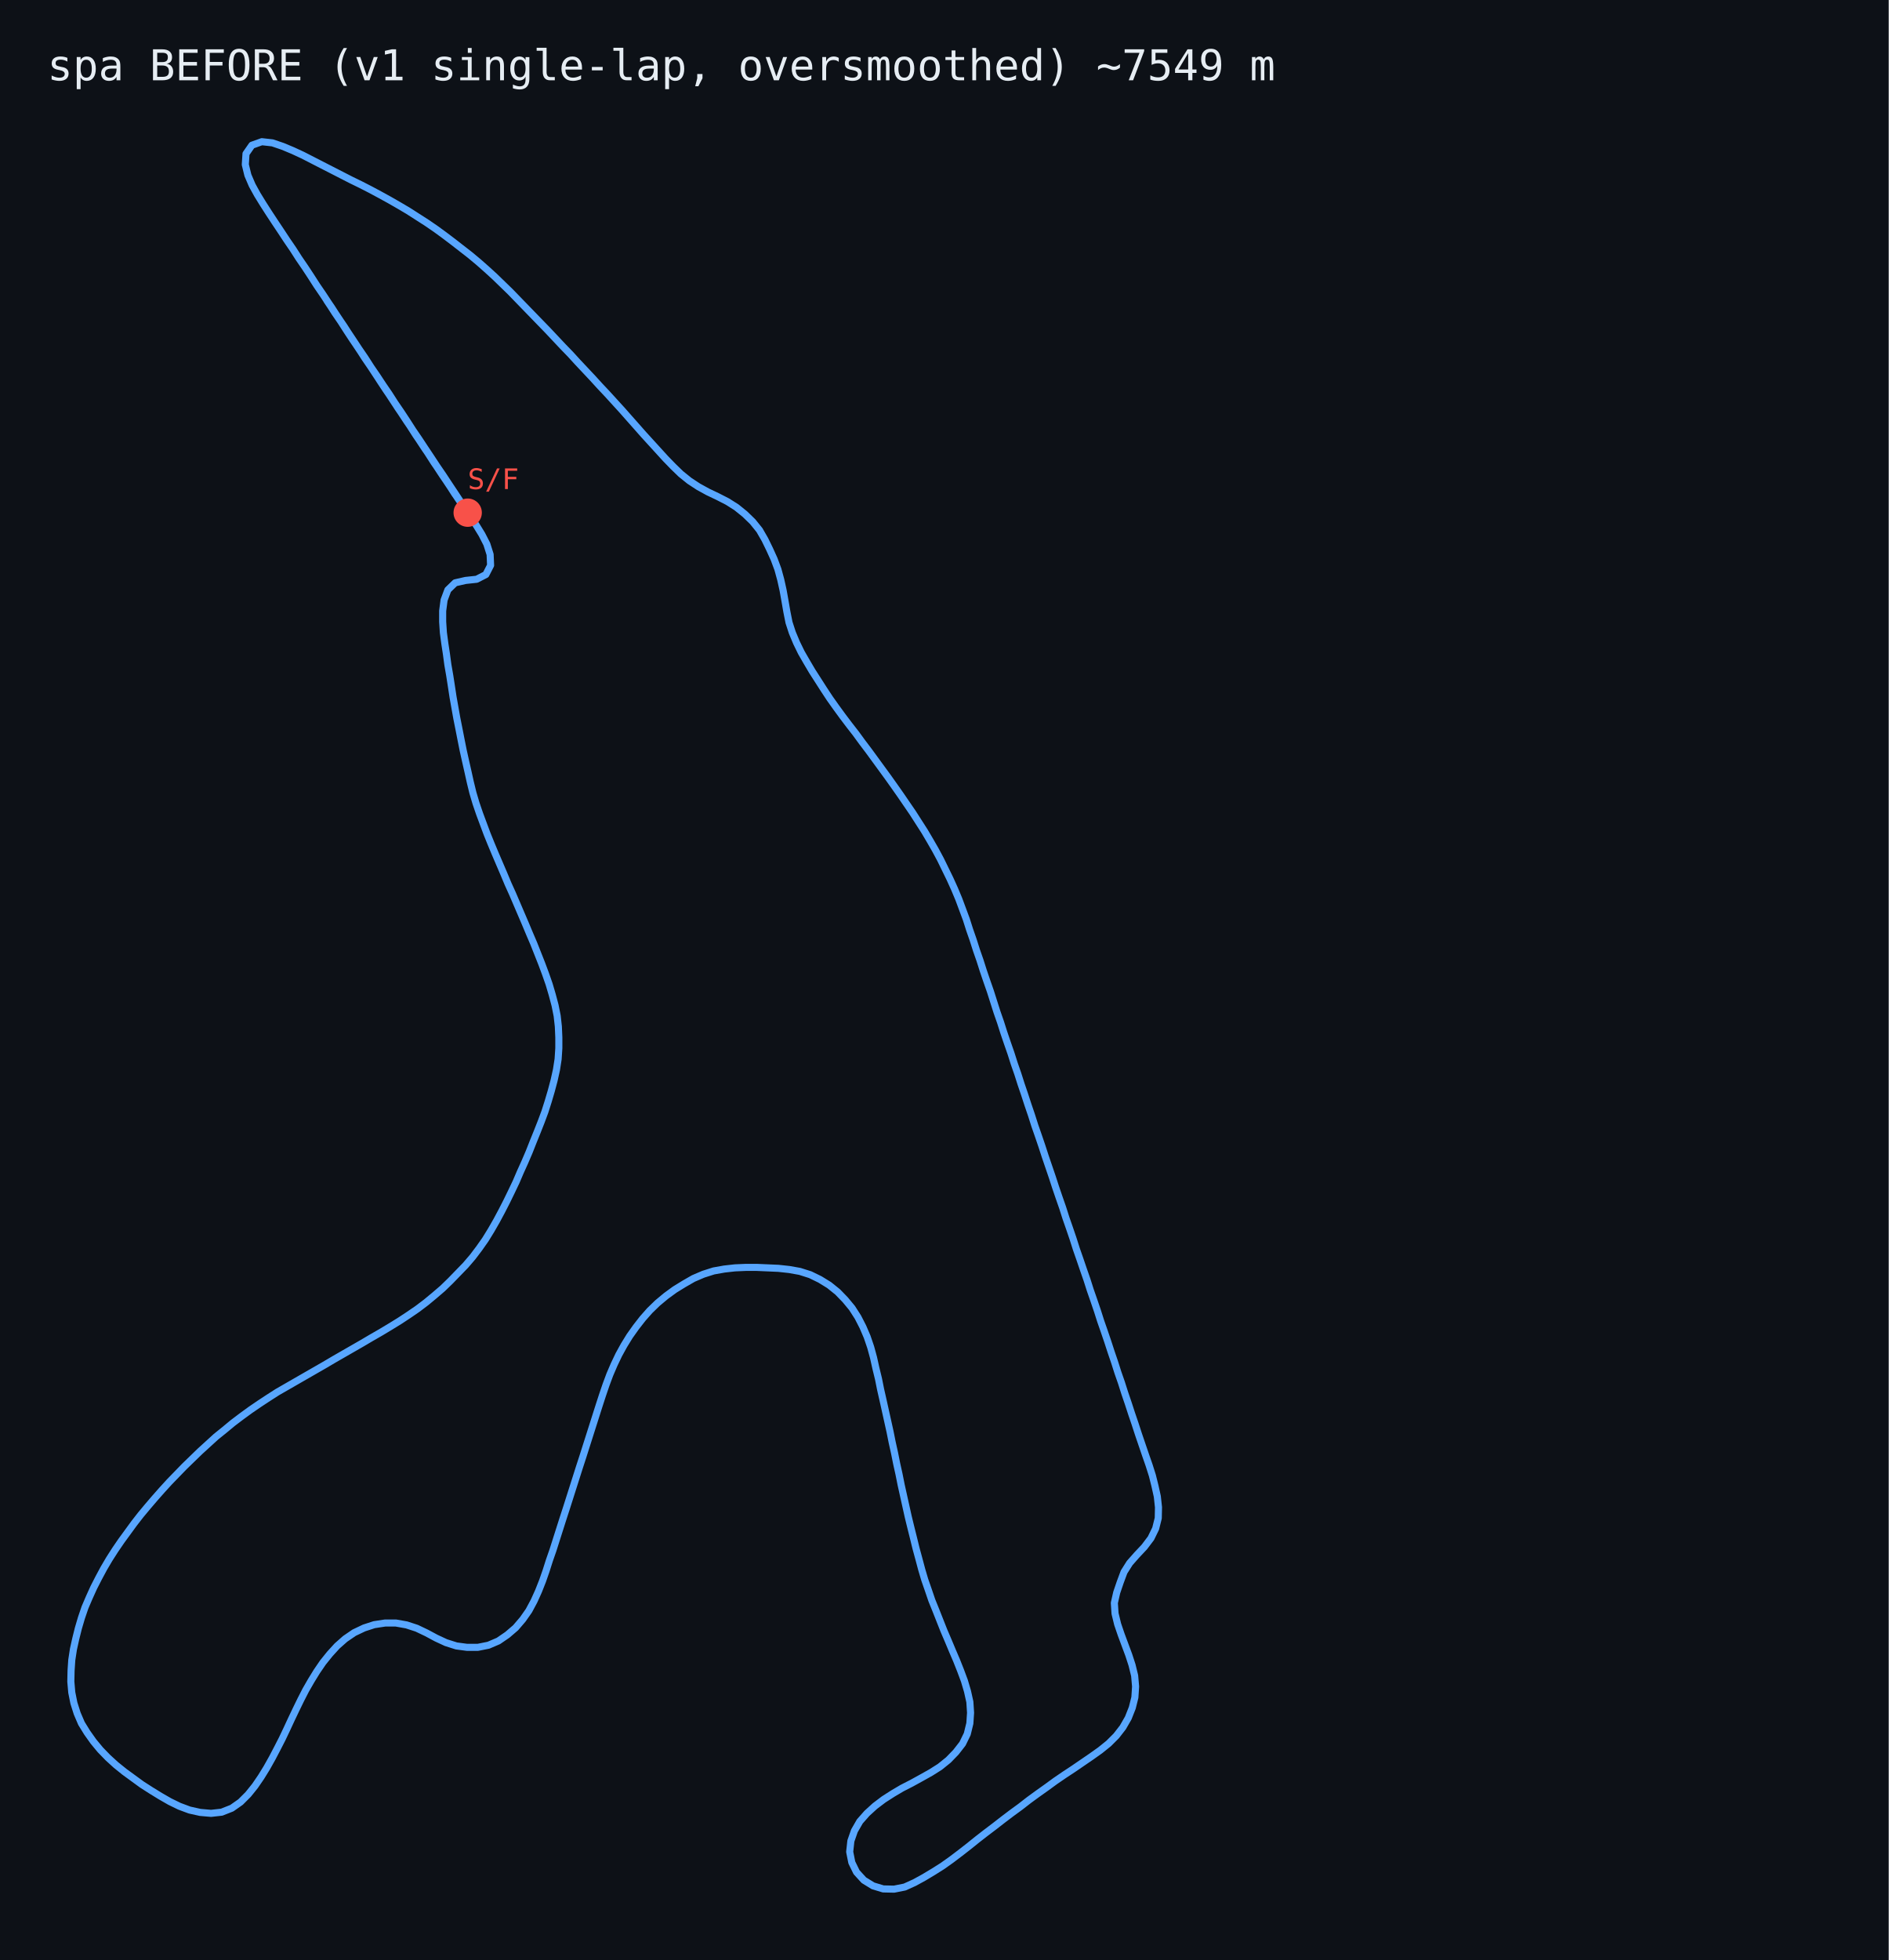
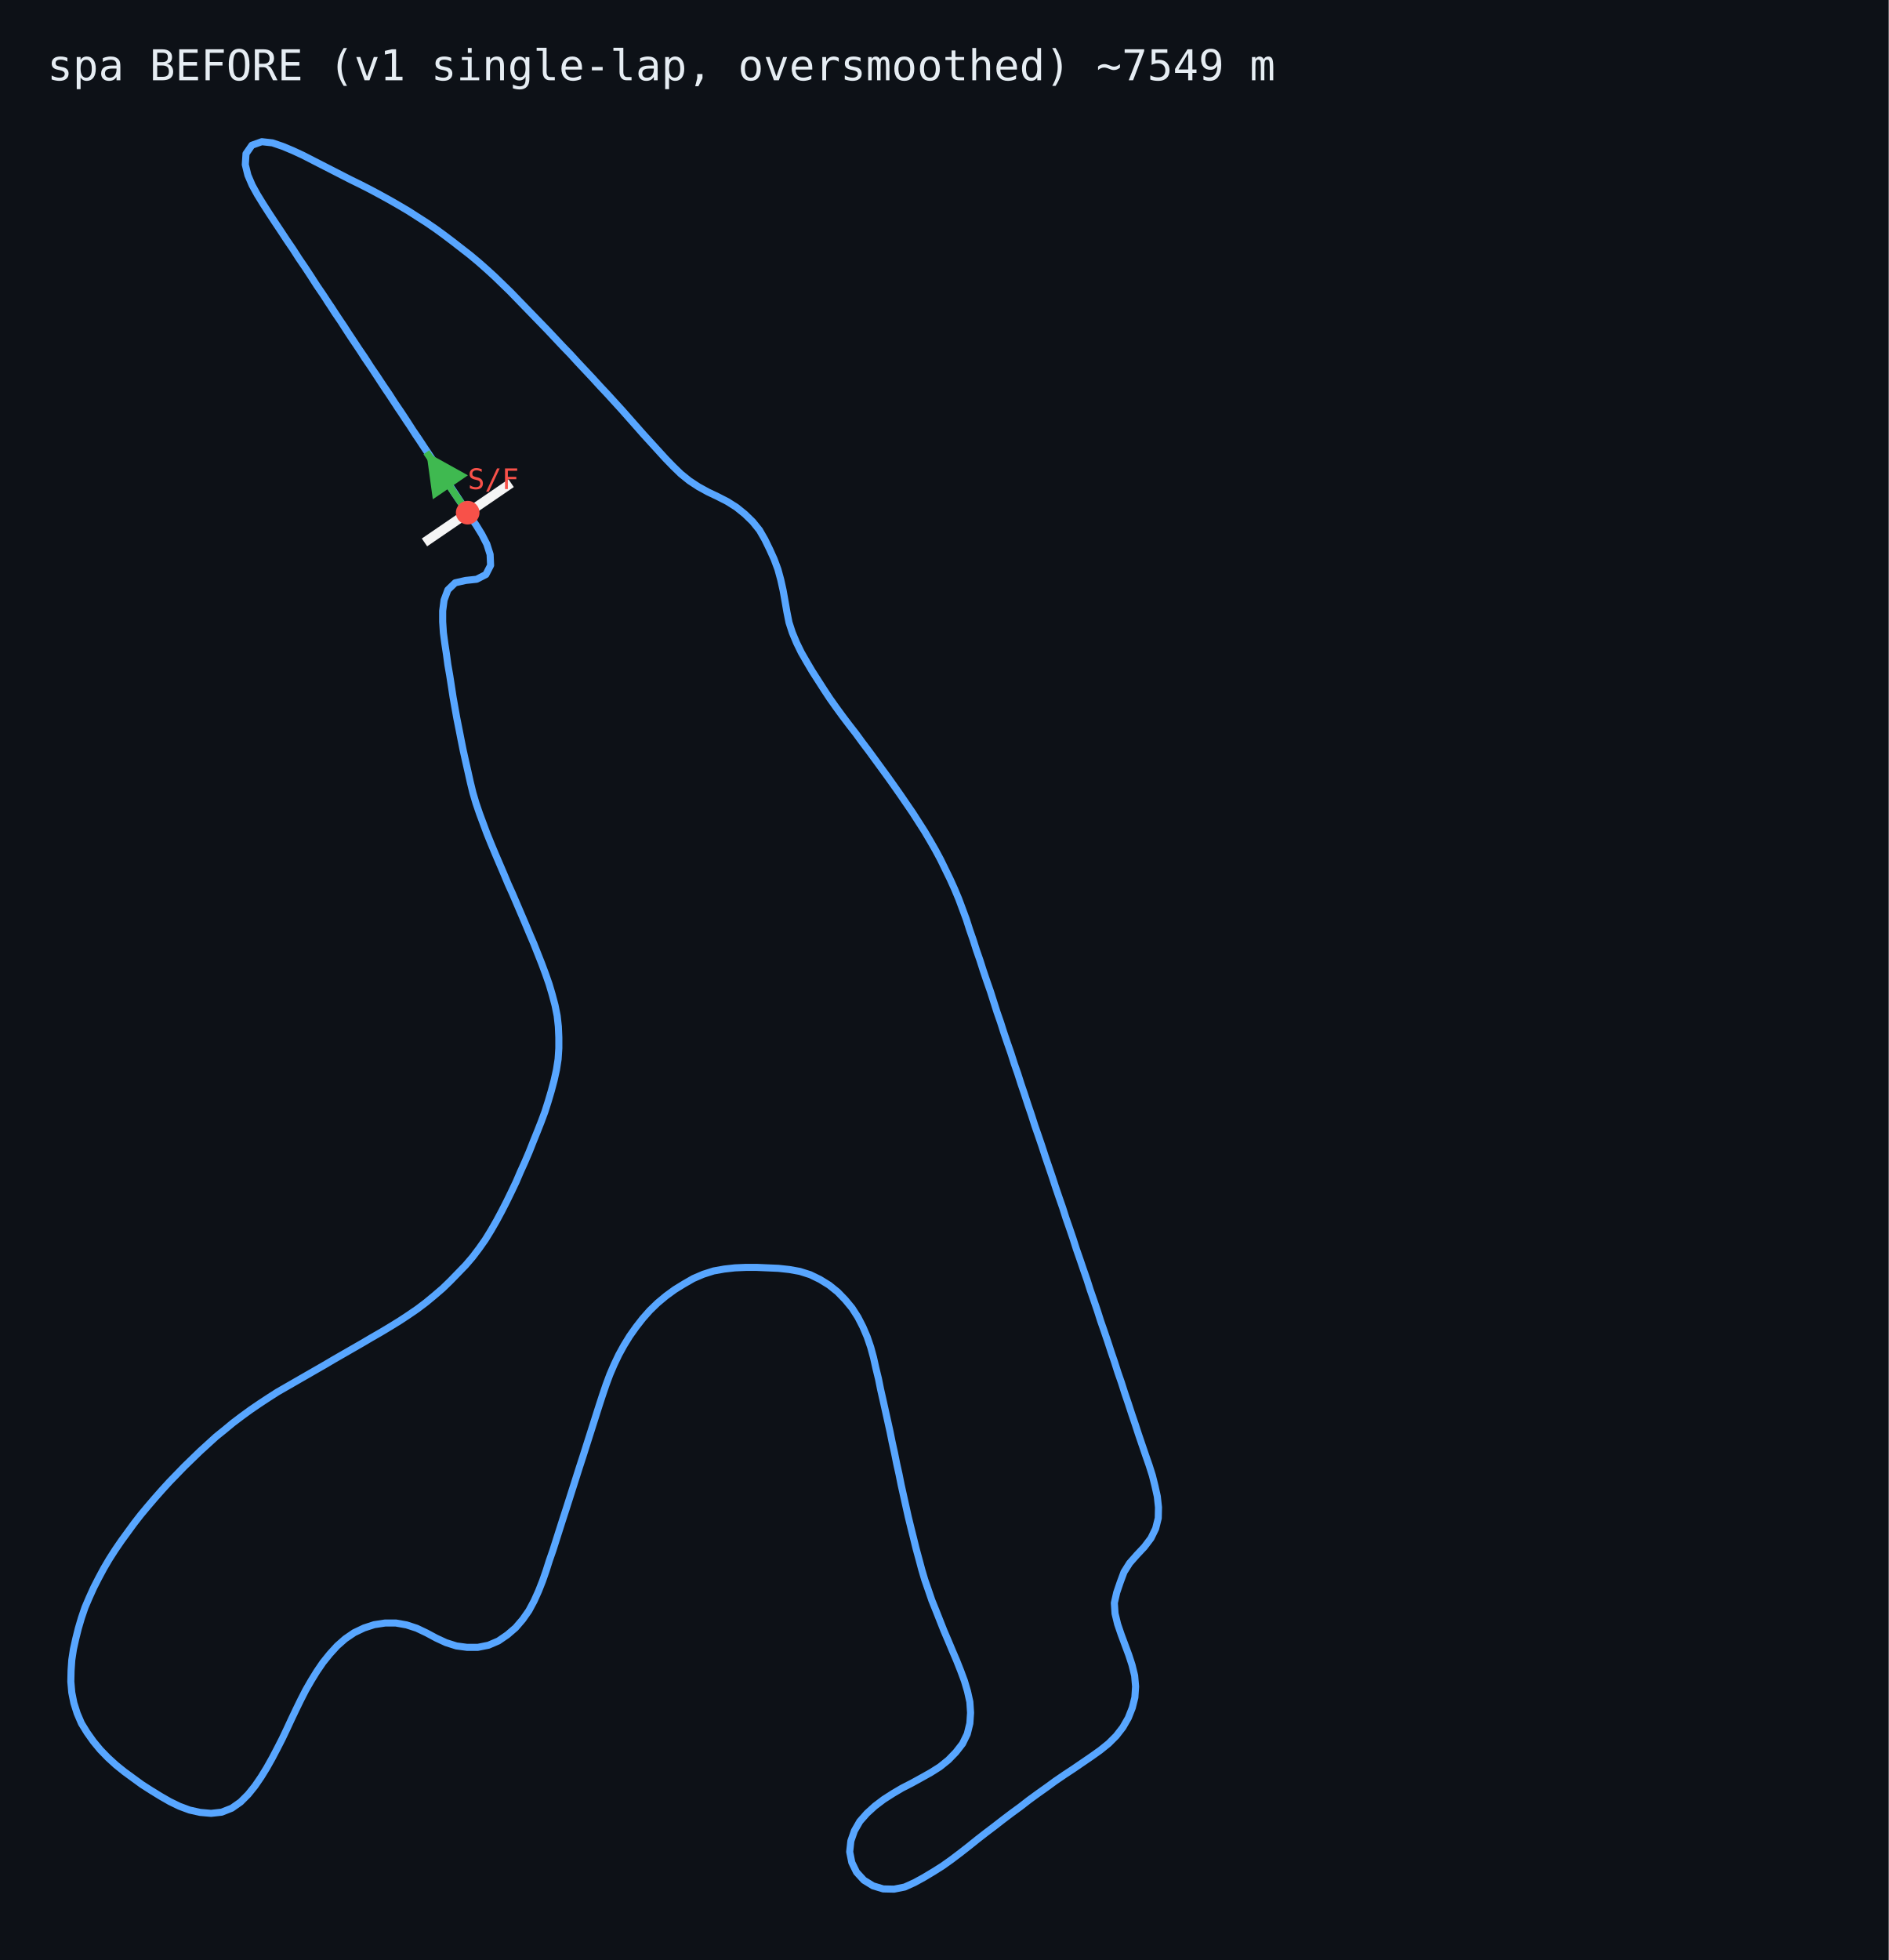
<svg xmlns="http://www.w3.org/2000/svg" width="800" height="830" viewBox="0 0 800 830">
+   <defs>
+     <marker id="arw" markerWidth="8" markerHeight="8" refX="6" refY="3" orient="auto">
+       <path d="M0,0 L6,3 L0,6 Z" fill="#3fb950" />
+     </marker>
+   </defs>
  <rect width="100%" height="100%" fill="#0d1117" />
  <text x="20" y="34" fill="#e6edf3" font-family="monospace" font-size="18">spa BEFORE (v1 single-lap, oversmoothed) ~7549 m</text>
  <path d="M198.1,217.1 L195.2,212.8 L192.6,209.1 L190.1,205.2 L187.5,201.4 L185.0,197.6 L182.5,193.7 L179.9,189.9 L177.4,186.1 L174.9,182.2 L172.3,178.4 L169.8,174.6 L167.2,170.7 L164.7,166.9 L162.2,163.1 L159.6,159.2 L157.1,155.4 L154.5,151.6 L152.0,147.7 L149.4,143.9 L146.9,140.1 L144.4,136.2 L141.8,132.4 L139.3,128.5 L136.8,124.7 L134.2,120.9 L131.7,117.0 L129.2,113.2 L126.6,109.4 L124.1,105.5 L121.5,101.7 L119.0,97.9 L116.4,94.0 L113.9,90.2 L111.4,86.3 L109.0,82.4 L106.8,78.4 L105.0,74.2 L103.9,69.7 L104.2,65.1 L106.7,61.5 L110.9,60.0 L115.4,60.5 L119.8,62.0 L124.1,63.8 L128.2,65.7 L132.3,67.8 L136.4,69.9 L140.5,72.0 L144.6,74.1 L148.7,76.2 L152.8,78.2 L156.9,80.3 L161.0,82.5 L165.0,84.7 L169.0,87.0 L172.9,89.3 L176.8,91.8 L180.7,94.3 L184.5,96.9 L188.2,99.6 L191.9,102.4 L195.5,105.2 L199.1,108.0 L202.7,111.0 L206.1,114.0 L209.5,117.1 L212.8,120.3 L216.1,123.5 L219.3,126.8 L222.5,130.1 L225.7,133.4 L228.9,136.7 L232.1,140.0 L235.3,143.4 L238.4,146.7 L241.6,150.0 L244.7,153.4 L247.9,156.8 L251.0,160.1 L254.1,163.5 L257.3,166.9 L260.4,170.3 L263.5,173.7 L266.5,177.1 L269.6,180.6 L272.6,184.0 L275.7,187.4 L278.8,190.8 L281.9,194.2 L285.1,197.5 L288.4,200.7 L292.0,203.6 L295.8,206.1 L299.8,208.3 L304.0,210.3 L308.1,212.4 L311.9,214.8 L315.5,217.7 L318.8,220.9 L321.7,224.5 L324.0,228.5 L326.0,232.6 L327.9,236.8 L329.5,241.1 L330.7,245.5 L331.7,250.0 L332.5,254.5 L333.3,259.1 L334.2,263.6 L335.6,267.9 L337.4,272.2 L339.4,276.3 L341.7,280.3 L344.0,284.2 L346.5,288.1 L349.0,292.0 L351.5,295.8 L354.2,299.6 L356.9,303.3 L359.7,307.0 L362.5,310.6 L365.2,314.3 L368.0,318.0 L370.7,321.7 L373.4,325.4 L376.1,329.1 L378.8,332.9 L381.4,336.6 L384.0,340.4 L386.6,344.2 L389.1,348.1 L391.6,352.0 L393.9,355.9 L396.2,359.9 L398.4,364.0 L400.4,368.1 L402.4,372.2 L404.3,376.4 L406.1,380.7 L407.7,385.0 L409.3,389.3 L410.7,393.7 L412.2,398.0 L413.6,402.4 L415.1,406.7 L416.5,411.1 L418.0,415.5 L419.5,419.8 L420.9,424.2 L422.3,428.6 L423.8,432.9 L425.2,437.3 L426.7,441.7 L428.2,446.0 L429.6,450.4 L431.1,454.7 L432.5,459.1 L434.0,463.5 L435.4,467.8 L436.9,472.2 L438.3,476.6 L439.8,480.9 L441.3,485.3 L442.7,489.6 L444.2,494.0 L445.7,498.4 L447.1,502.7 L448.6,507.1 L450.1,511.4 L451.5,515.8 L453.0,520.1 L454.5,524.5 L455.9,528.9 L457.4,533.2 L458.9,537.6 L460.4,541.9 L461.8,546.3 L463.3,550.6 L464.8,555.0 L466.2,559.4 L467.7,563.7 L469.2,568.1 L470.6,572.4 L472.1,576.8 L473.5,581.2 L475.0,585.5 L476.4,589.9 L477.9,594.3 L479.3,598.6 L480.8,603.0 L482.2,607.3 L483.7,611.7 L485.2,616.1 L486.7,620.4 L488.1,624.8 L489.2,629.2 L490.2,633.7 L490.7,638.3 L490.6,642.9 L489.5,647.3 L487.5,651.4 L484.7,655.1 L481.5,658.5 L478.5,661.9 L476.1,665.7 L474.5,670.0 L473.0,674.4 L472.0,678.8 L472.3,683.3 L473.4,687.8 L474.9,692.2 L476.5,696.5 L478.1,700.8 L479.5,705.1 L480.6,709.6 L481.0,714.2 L480.7,718.8 L479.6,723.2 L477.9,727.5 L475.6,731.5 L472.8,735.1 L469.6,738.3 L466.0,741.2 L462.2,743.9 L458.4,746.5 L454.6,749.1 L450.8,751.6 L447.0,754.2 L443.3,756.9 L439.5,759.6 L435.8,762.3 L432.2,765.1 L428.5,767.8 L424.8,770.6 L421.2,773.4 L417.5,776.2 L413.9,779.0 L410.3,781.9 L406.7,784.7 L403.0,787.5 L399.2,790.2 L395.4,792.6 L391.4,795.0 L387.4,797.2 L383.2,799.1 L378.7,800.0 L374.1,799.9 L369.8,798.6 L365.9,796.2 L362.8,792.8 L360.8,788.7 L359.9,784.2 L360.4,779.6 L361.9,775.3 L364.2,771.3 L367.2,767.9 L370.6,764.8 L374.3,762.0 L378.2,759.5 L382.1,757.2 L386.2,755.1 L390.2,752.9 L394.3,750.6 L398.1,748.2 L401.7,745.3 L404.9,742.0 L407.7,738.4 L409.7,734.3 L410.8,729.8 L411.1,725.3 L410.8,720.7 L409.8,716.2 L408.5,711.8 L406.9,707.5 L405.2,703.2 L403.4,699.0 L401.6,694.7 L399.8,690.5 L398.1,686.2 L396.4,681.9 L394.7,677.7 L393.2,673.3 L391.7,669.0 L390.4,664.6 L389.2,660.1 L388.0,655.7 L386.9,651.2 L385.8,646.8 L384.7,642.3 L383.7,637.8 L382.7,633.3 L381.7,628.8 L380.8,624.3 L379.8,619.8 L378.9,615.3 L377.9,610.8 L377.0,606.3 L376.0,601.8 L375.0,597.3 L374.0,592.8 L373.0,588.4 L372.1,583.9 L371.0,579.4 L370.0,574.9 L368.8,570.5 L367.3,566.1 L365.5,561.9 L363.4,557.8 L360.9,553.9 L358.0,550.4 L354.8,547.1 L351.2,544.2 L347.3,541.8 L343.2,539.8 L338.8,538.4 L334.3,537.6 L329.7,537.1 L325.1,536.9 L320.5,536.7 L315.9,536.7 L311.3,536.9 L306.8,537.4 L302.3,538.2 L297.9,539.6 L293.7,541.4 L289.7,543.7 L285.8,546.1 L282.1,548.8 L278.5,551.8 L275.2,555.0 L272.2,558.4 L269.4,562.0 L266.7,565.8 L264.3,569.7 L262.1,573.7 L260.1,577.9 L258.3,582.1 L256.7,586.4 L255.2,590.8 L253.8,595.1 L252.4,599.5 L251.0,603.9 L249.6,608.3 L248.2,612.7 L246.8,617.1 L245.4,621.4 L244.0,625.8 L242.6,630.2 L241.2,634.6 L239.8,639.0 L238.4,643.3 L237.0,647.7 L235.6,652.1 L234.2,656.5 L232.7,660.8 L231.3,665.2 L229.8,669.5 L228.1,673.8 L226.2,678.0 L224.0,682.1 L221.4,685.8 L218.4,689.3 L214.9,692.3 L211.1,694.9 L206.9,696.7 L202.4,697.6 L197.8,697.6 L193.3,697.0 L188.9,695.6 L184.8,693.7 L180.7,691.5 L176.5,689.5 L172.2,688.1 L167.7,687.3 L163.1,687.3 L158.5,688.0 L154.2,689.4 L150.0,691.4 L146.2,694.0 L142.8,697.0 L139.7,700.4 L136.8,704.0 L134.2,707.8 L131.8,711.7 L129.5,715.7 L127.4,719.8 L125.4,723.9 L123.4,728.1 L121.5,732.2 L119.5,736.4 L117.4,740.5 L115.3,744.5 L113.0,748.6 L110.6,752.5 L108.0,756.3 L105.1,759.9 L101.9,763.1 L98.2,765.7 L93.9,767.4 L89.4,767.9 L84.8,767.5 L80.3,766.5 L76.0,764.9 L71.9,762.9 L67.9,760.6 L64.0,758.2 L60.1,755.7 L56.4,753.0 L52.7,750.3 L49.1,747.4 L45.7,744.3 L42.5,741.0 L39.6,737.5 L36.9,733.7 L34.5,729.8 L32.7,725.6 L31.3,721.2 L30.4,716.7 L30.0,712.1 L30.1,707.5 L30.4,703.0 L31.1,698.4 L32.1,693.9 L33.2,689.5 L34.5,685.1 L36.0,680.7 L37.8,676.5 L39.7,672.3 L41.8,668.2 L44.0,664.1 L46.3,660.2 L48.8,656.3 L51.4,652.5 L54.1,648.8 L56.8,645.1 L59.6,641.5 L62.6,637.9 L65.6,634.4 L68.6,631.0 L71.7,627.6 L74.9,624.3 L78.1,621.0 L81.4,617.8 L84.7,614.6 L88.1,611.5 L91.5,608.4 L95.1,605.5 L98.6,602.6 L102.3,599.8 L106.0,597.1 L109.8,594.5 L113.6,592.0 L117.5,589.5 L121.5,587.2 L125.5,584.9 L129.5,582.6 L133.5,580.3 L137.5,578.0 L141.4,575.7 L145.4,573.4 L149.4,571.1 L153.4,568.8 L157.3,566.5 L161.3,564.2 L165.3,561.8 L169.2,559.4 L173.0,556.9 L176.8,554.3 L180.5,551.5 L184.0,548.6 L187.5,545.6 L190.8,542.4 L194.0,539.1 L197.2,535.8 L200.2,532.3 L203.0,528.6 L205.6,524.9 L208.0,521.0 L210.3,517.0 L212.5,512.9 L214.6,508.8 L216.6,504.7 L218.6,500.5 L220.4,496.3 L222.3,492.1 L224.1,487.9 L225.8,483.6 L227.5,479.4 L229.2,475.1 L230.8,470.8 L232.2,466.4 L233.5,462.0 L234.7,457.5 L235.7,453.0 L236.4,448.5 L236.7,443.9 L236.7,439.3 L236.5,434.7 L236.0,430.2 L235.1,425.7 L233.9,421.2 L232.6,416.8 L231.1,412.5 L229.5,408.2 L227.8,403.9 L226.1,399.6 L224.3,395.4 L222.5,391.1 L220.7,386.9 L218.9,382.7 L217.1,378.5 L215.2,374.3 L213.4,370.0 L211.6,365.8 L209.8,361.6 L208.0,357.3 L206.3,353.1 L204.7,348.8 L203.1,344.5 L201.6,340.1 L200.3,335.7 L199.2,331.2 L198.2,326.7 L197.2,322.3 L196.2,317.8 L195.3,313.3 L194.4,308.7 L193.5,304.2 L192.7,299.7 L191.9,295.2 L191.2,290.6 L190.5,286.1 L189.7,281.5 L189.1,277.0 L188.4,272.4 L187.8,267.9 L187.5,263.3 L187.5,258.7 L188.1,254.1 L189.7,249.8 L192.8,246.8 L197.2,245.8 L201.9,245.3 L205.8,243.3 L207.8,239.4 L207.6,234.8 L206.2,230.4 L204.1,226.3 L201.7,222.4 L199.1,218.6 L196.5,214.8 L193.9,211.0 L191.4,207.2 L188.8,203.3 L186.3,199.5 L183.7,195.7 L181.2,191.8 L178.7,188.0 L176.1,184.2 L173.6,180.3 L171.1,176.5 L168.5,172.7 L166.0,168.8 L163.4,165.0 L160.9,161.2 L158.4,157.3 L155.8,153.5 L153.3,149.7 L150.7,145.8 L148.2,142.0 L145.7,138.1 L143.1,134.3 L140.4,130.1 L138.4,127.2 L139.2,128.4 L141.8,132.3 L144.4,136.2 L146.9,140.0 L149.5,143.9 L152.0,147.7 L154.6,151.5 L157.1,155.4 L159.7,159.2 L162.2,163.0 L164.8,166.8 L167.3,170.7 L169.9,174.5 L172.4,178.3 L174.9,182.2 L177.5,186.0 L180.0,189.8 L182.6,193.7 L185.1,197.5 L187.7,201.3 L190.2,205.1 L192.8,209.0 L195.3,212.8 L198.2,217.1 L199.8,219.6 Z" fill="none" stroke="#58a6ff" stroke-width="3" stroke-linejoin="round" />
-   <circle cx="198.1" cy="217.1" r="6" fill="#f85149" />
+   <line x1="179.8" y1="229.7" x2="216.5" y2="204.6" stroke="#f5f5f5" stroke-width="4" />
+   <line x1="198.1" y1="217.1" x2="180.6" y2="191.5" stroke="#3fb950" stroke-width="3" marker-end="url(#arw)" />
+   <circle cx="198.1" cy="217.1" r="5" fill="#f85149" />
  <text x="198.1" y="207.1" fill="#f85149" font-family="monospace" font-size="12">S/F</text>
</svg>
